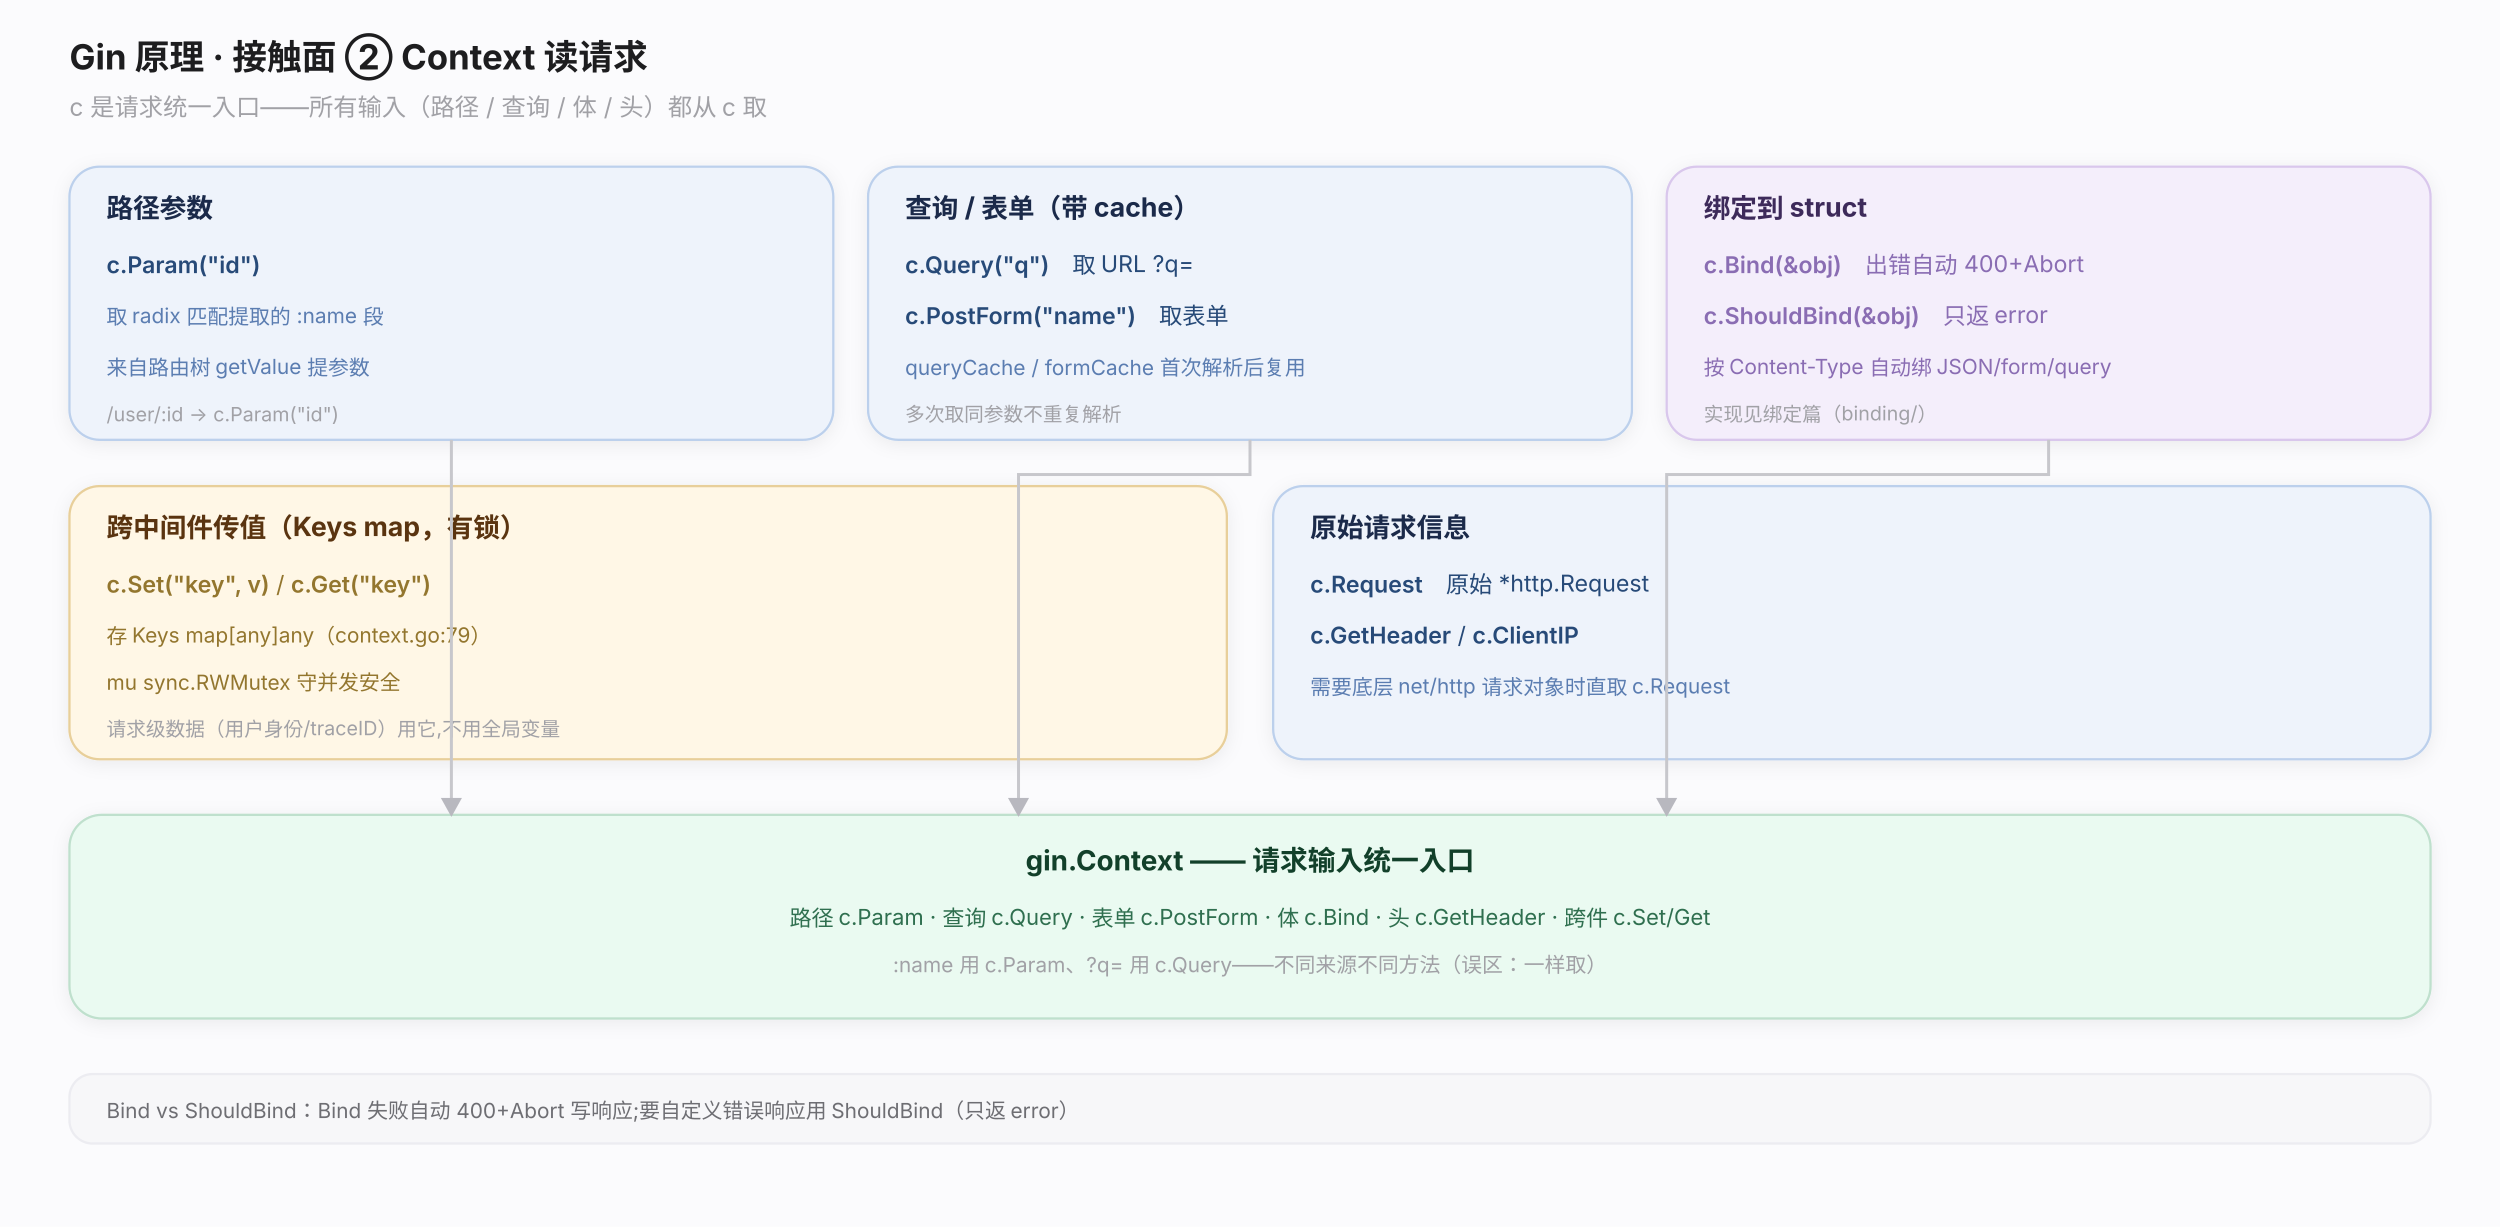
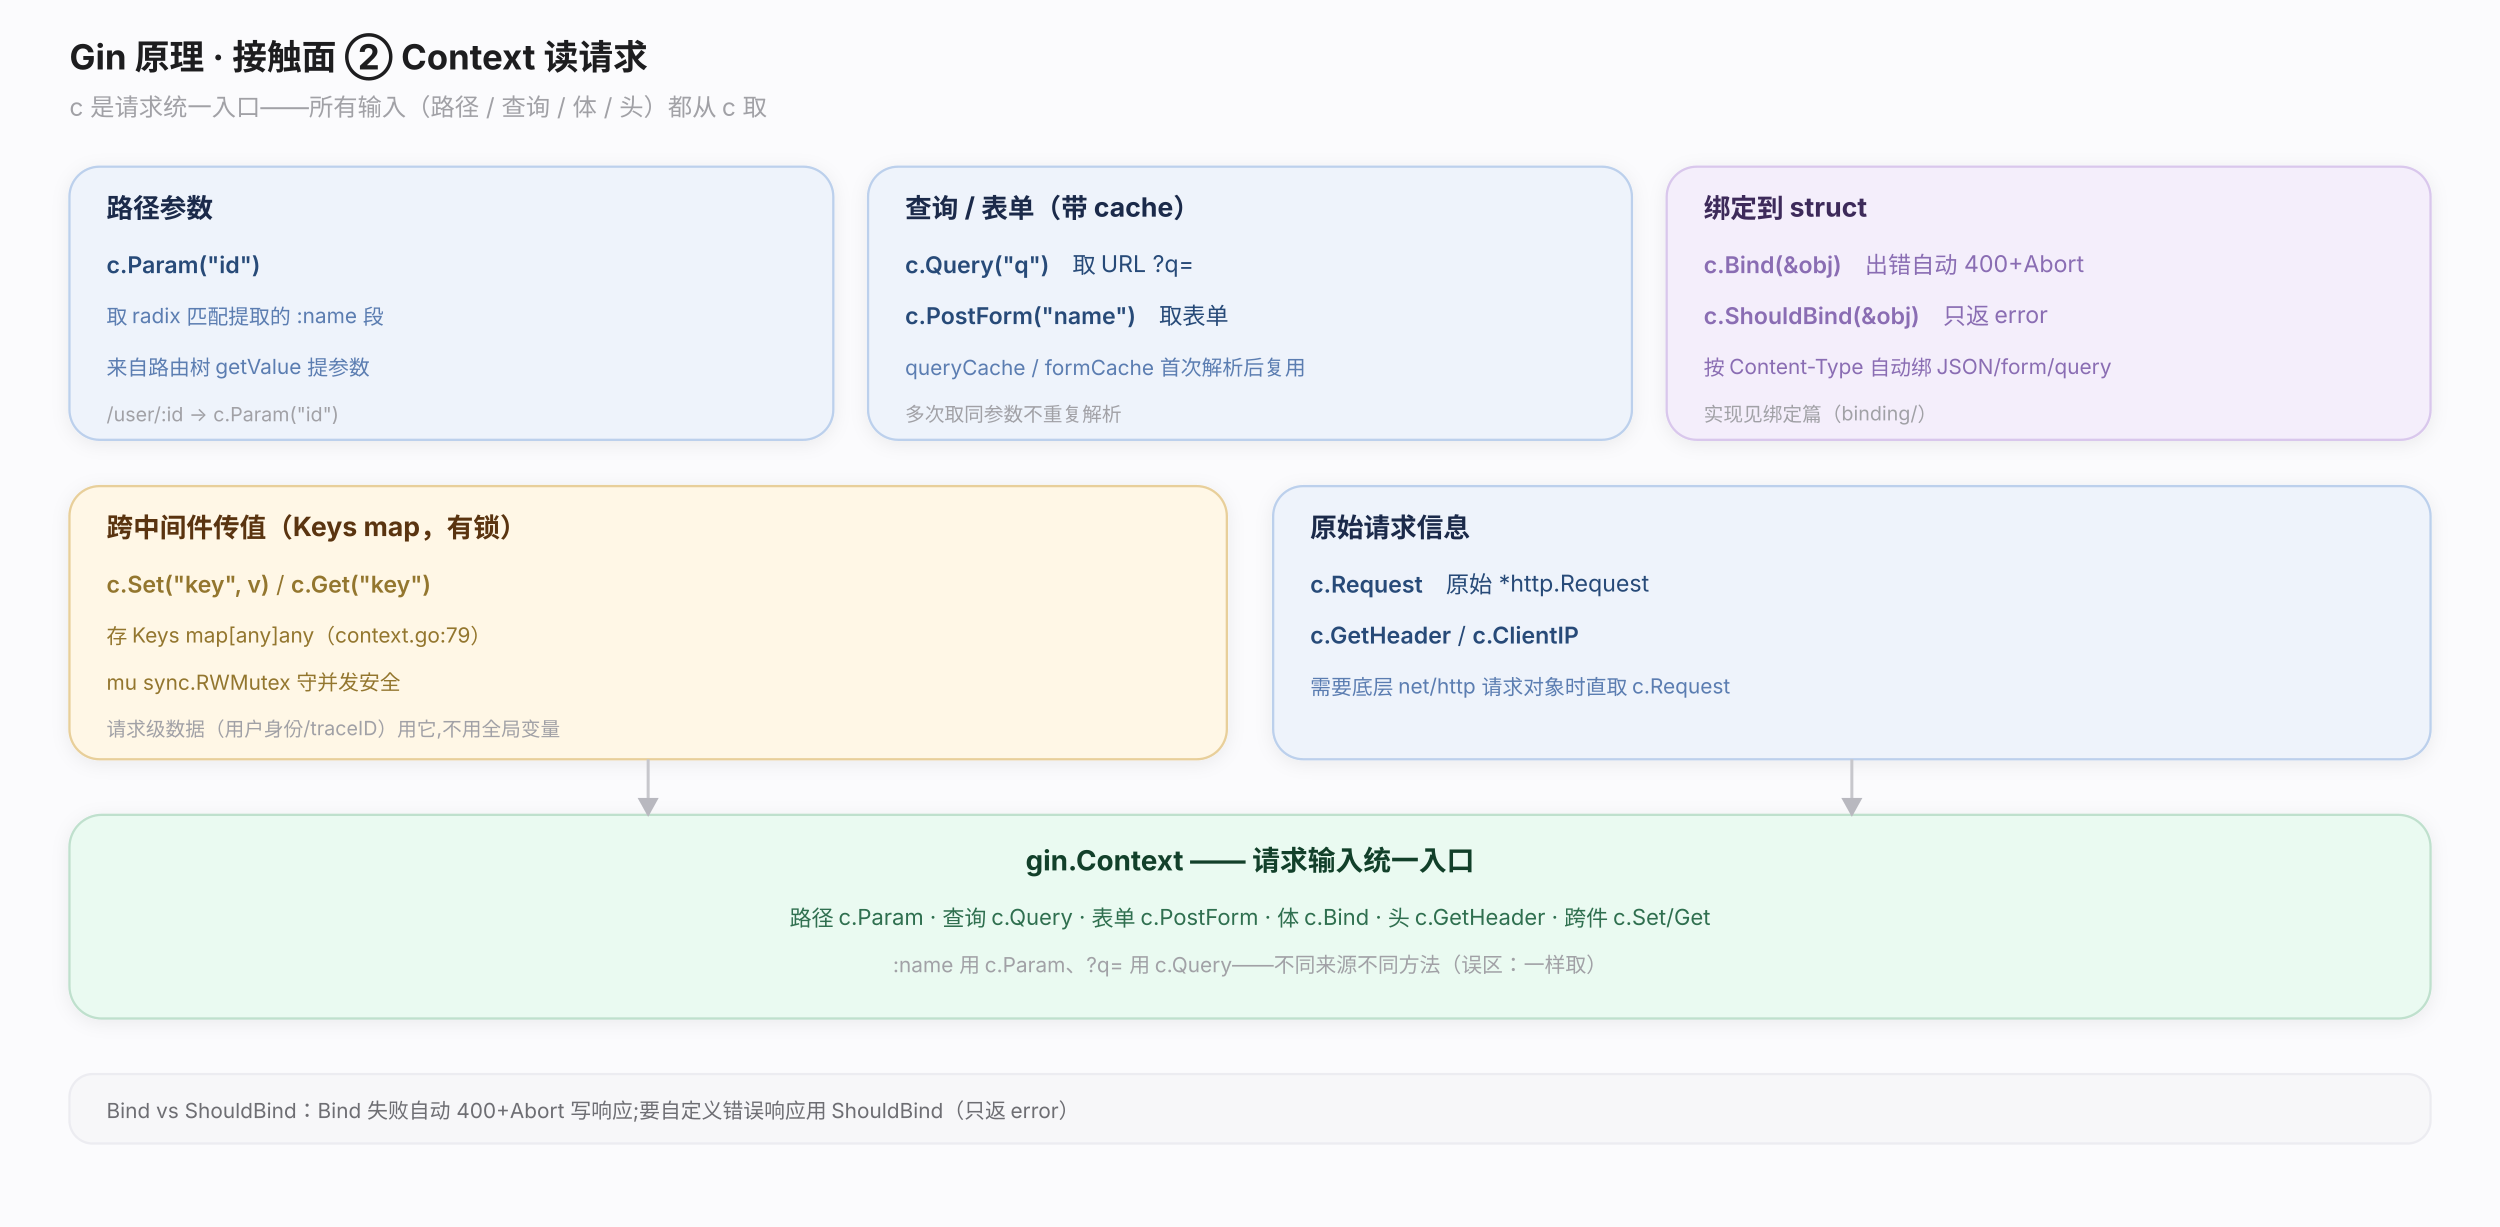
<svg xmlns="http://www.w3.org/2000/svg" width="1080" height="530" viewBox="0 0 1080 530" font-family="-apple-system,BlinkMacSystemFont,'SF Pro Display','Helvetica Neue','PingFang SC','Microsoft YaHei',sans-serif">
  <defs>
    <filter id="soft" x="-20%" y="-20%" width="140%" height="140%">
      <feDropShadow dx="0" dy="1.5" stdDeviation="4" flood-color="#1d1d1f" flood-opacity="0.07" />
    </filter>
    <marker id="ar" viewBox="0 0 10 10" refX="8" refY="5" markerWidth="7" markerHeight="7" orient="auto-start-reverse">
      <path d="M0,0 L9,5 L0,10 z" fill="#b8b8bf" />
    </marker>
  </defs>
  <rect width="1080" height="530" fill="#fbfbfd" />
  <text x="30" y="30" font-size="15" font-weight="700" fill="#1d1d1f">Gin 原理 · 接触面 ② Context 读请求</text>
  <text x="30" y="50" font-size="10.5" fill="#a1a1a6">c 是请求统一入口——所有输入（路径 / 查询 / 体 / 头）都从 c 取</text>
  <rect x="30" y="72" width="330" height="118" rx="13" fill="#eef3fb" stroke="#bcd0ec" filter="url(#soft)" />
  <text x="46" y="94" font-size="11.5" font-weight="700" fill="#1b2a4a">路径参数</text>
  <text x="46" y="118" font-size="10" fill="#274a78">
    <tspan font-weight="600">c.Param("id")</tspan>
  </text>
  <text x="46" y="140" font-size="9" fill="#5b7db1">取 radix 匹配提取的 :name 段</text>
  <text x="46" y="162" font-size="9" fill="#5b7db1">来自路由树 getValue 提参数</text>
  <text x="46" y="182" font-size="8.5" fill="#a1a1a6">/user/:id → c.Param("id")</text>
  <rect x="375" y="72" width="330" height="118" rx="13" fill="#eef3fb" stroke="#bcd0ec" filter="url(#soft)" />
  <text x="391" y="94" font-size="11.5" font-weight="700" fill="#1b2a4a">查询 / 表单（带 cache）</text>
  <text x="391" y="118" font-size="10" fill="#274a78">
    <tspan font-weight="600">c.Query("q")</tspan>　取 URL ?q=</text>
  <text x="391" y="140" font-size="10" fill="#274a78">
    <tspan font-weight="600">c.PostForm("name")</tspan>　取表单</text>
  <text x="391" y="162" font-size="9" fill="#5b7db1">queryCache / formCache 首次解析后复用</text>
  <text x="391" y="182" font-size="8.5" fill="#a1a1a6">多次取同参数不重复解析</text>
  <rect x="720" y="72" width="330" height="118" rx="13" fill="#f4eefb" stroke="#d9c7ec" filter="url(#soft)" />
  <text x="736" y="94" font-size="11.5" font-weight="700" fill="#3d2a5a">绑定到 struct</text>
  <text x="736" y="118" font-size="10" fill="#8a6db3">
    <tspan font-weight="600">c.Bind(&amp;obj)</tspan>　出错自动 400+Abort</text>
  <text x="736" y="140" font-size="10" fill="#8a6db3">
    <tspan font-weight="600">c.ShouldBind(&amp;obj)</tspan>　只返 error</text>
  <text x="736" y="162" font-size="9" fill="#8a6db3">按 Content-Type 自动绑 JSON/form/query</text>
  <text x="736" y="182" font-size="8.5" fill="#a1a1a6">实现见绑定篇（binding/）</text>
  <rect x="30" y="210" width="500" height="118" rx="13" fill="#fff7e6" stroke="#e8cf9a" filter="url(#soft)" />
  <text x="46" y="232" font-size="11.5" font-weight="700" fill="#5a3410">跨中间件传值（Keys map，有锁）</text>
  <text x="46" y="256" font-size="10" fill="#93762e">
    <tspan font-weight="600">c.Set("key", v)</tspan> / <tspan font-weight="600">c.Get("key")</tspan>
  </text>
  <text x="46" y="278" font-size="9" fill="#93762e">存 Keys map[any]any（context.go:79）</text>
  <text x="46" y="298" font-size="9" fill="#93762e">mu sync.RWMutex 守并发安全</text>
  <text x="46" y="318" font-size="8.5" fill="#a1a1a6">请求级数据（用户身份/traceID）用它,不用全局变量</text>
  <rect x="550" y="210" width="500" height="118" rx="13" fill="#eef3fb" stroke="#bcd0ec" filter="url(#soft)" />
  <text x="566" y="232" font-size="11.5" font-weight="700" fill="#1b2a4a">原始请求信息</text>
  <text x="566" y="256" font-size="10" fill="#274a78">
    <tspan font-weight="600">c.Request</tspan>　原始 *http.Request</text>
  <text x="566" y="278" font-size="10" fill="#274a78">
    <tspan font-weight="600">c.GetHeader</tspan> / <tspan font-weight="600">c.ClientIP</tspan>
  </text>
  <text x="566" y="300" font-size="9" fill="#5b7db1">需要底层 net/http 请求对象时直取 c.Request</text>
  <rect x="30" y="352" width="1020" height="88" rx="14" fill="#eafaf1" stroke="#bfe0cd" filter="url(#soft)" />
  <text x="540" y="376" font-size="12" font-weight="700" text-anchor="middle" fill="#12402a">gin.Context —— 请求输入统一入口</text>
  <text x="540" y="400" font-size="9.5" text-anchor="middle" fill="#2f6f4f">路径 c.Param · 查询 c.Query · 表单 c.PostForm · 体 c.Bind · 头 c.GetHeader · 跨件 c.Set/Get</text>
  <text x="540" y="420" font-size="9" text-anchor="middle" fill="#a1a1a6">:name 用 c.Param、?q= 用 c.Query——不同来源不同方法（误区：一样取）</text>
-   <path d="M195,190 L195,352" stroke="#c7c7cc" stroke-width="1.3" fill="none" marker-end="url(#ar)" />
-   <path d="M540,190 L540,205 L440,205 L440,352" stroke="#c7c7cc" stroke-width="1.3" fill="none" marker-end="url(#ar)" />
-   <path d="M885,190 L885,205 L720,205 L720,352" stroke="#c7c7cc" stroke-width="1.3" fill="none" marker-end="url(#ar)" />
+   <path d="M280,328 L280,352" stroke="#c7c7cc" stroke-width="1.3" fill="none" marker-end="url(#ar)" />
+   <path d="M800,328 L800,352" stroke="#c7c7cc" stroke-width="1.3" fill="none" marker-end="url(#ar)" />
  <rect x="30" y="464" width="1020" height="30" rx="10" fill="#f7f7f9" stroke="#ececf1" />
  <text x="46" y="483" font-size="9" fill="#6e6e73">Bind vs ShouldBind：Bind 失败自动 400+Abort 写响应;要自定义错误响应用 ShouldBind（只返 error）</text>
</svg>
